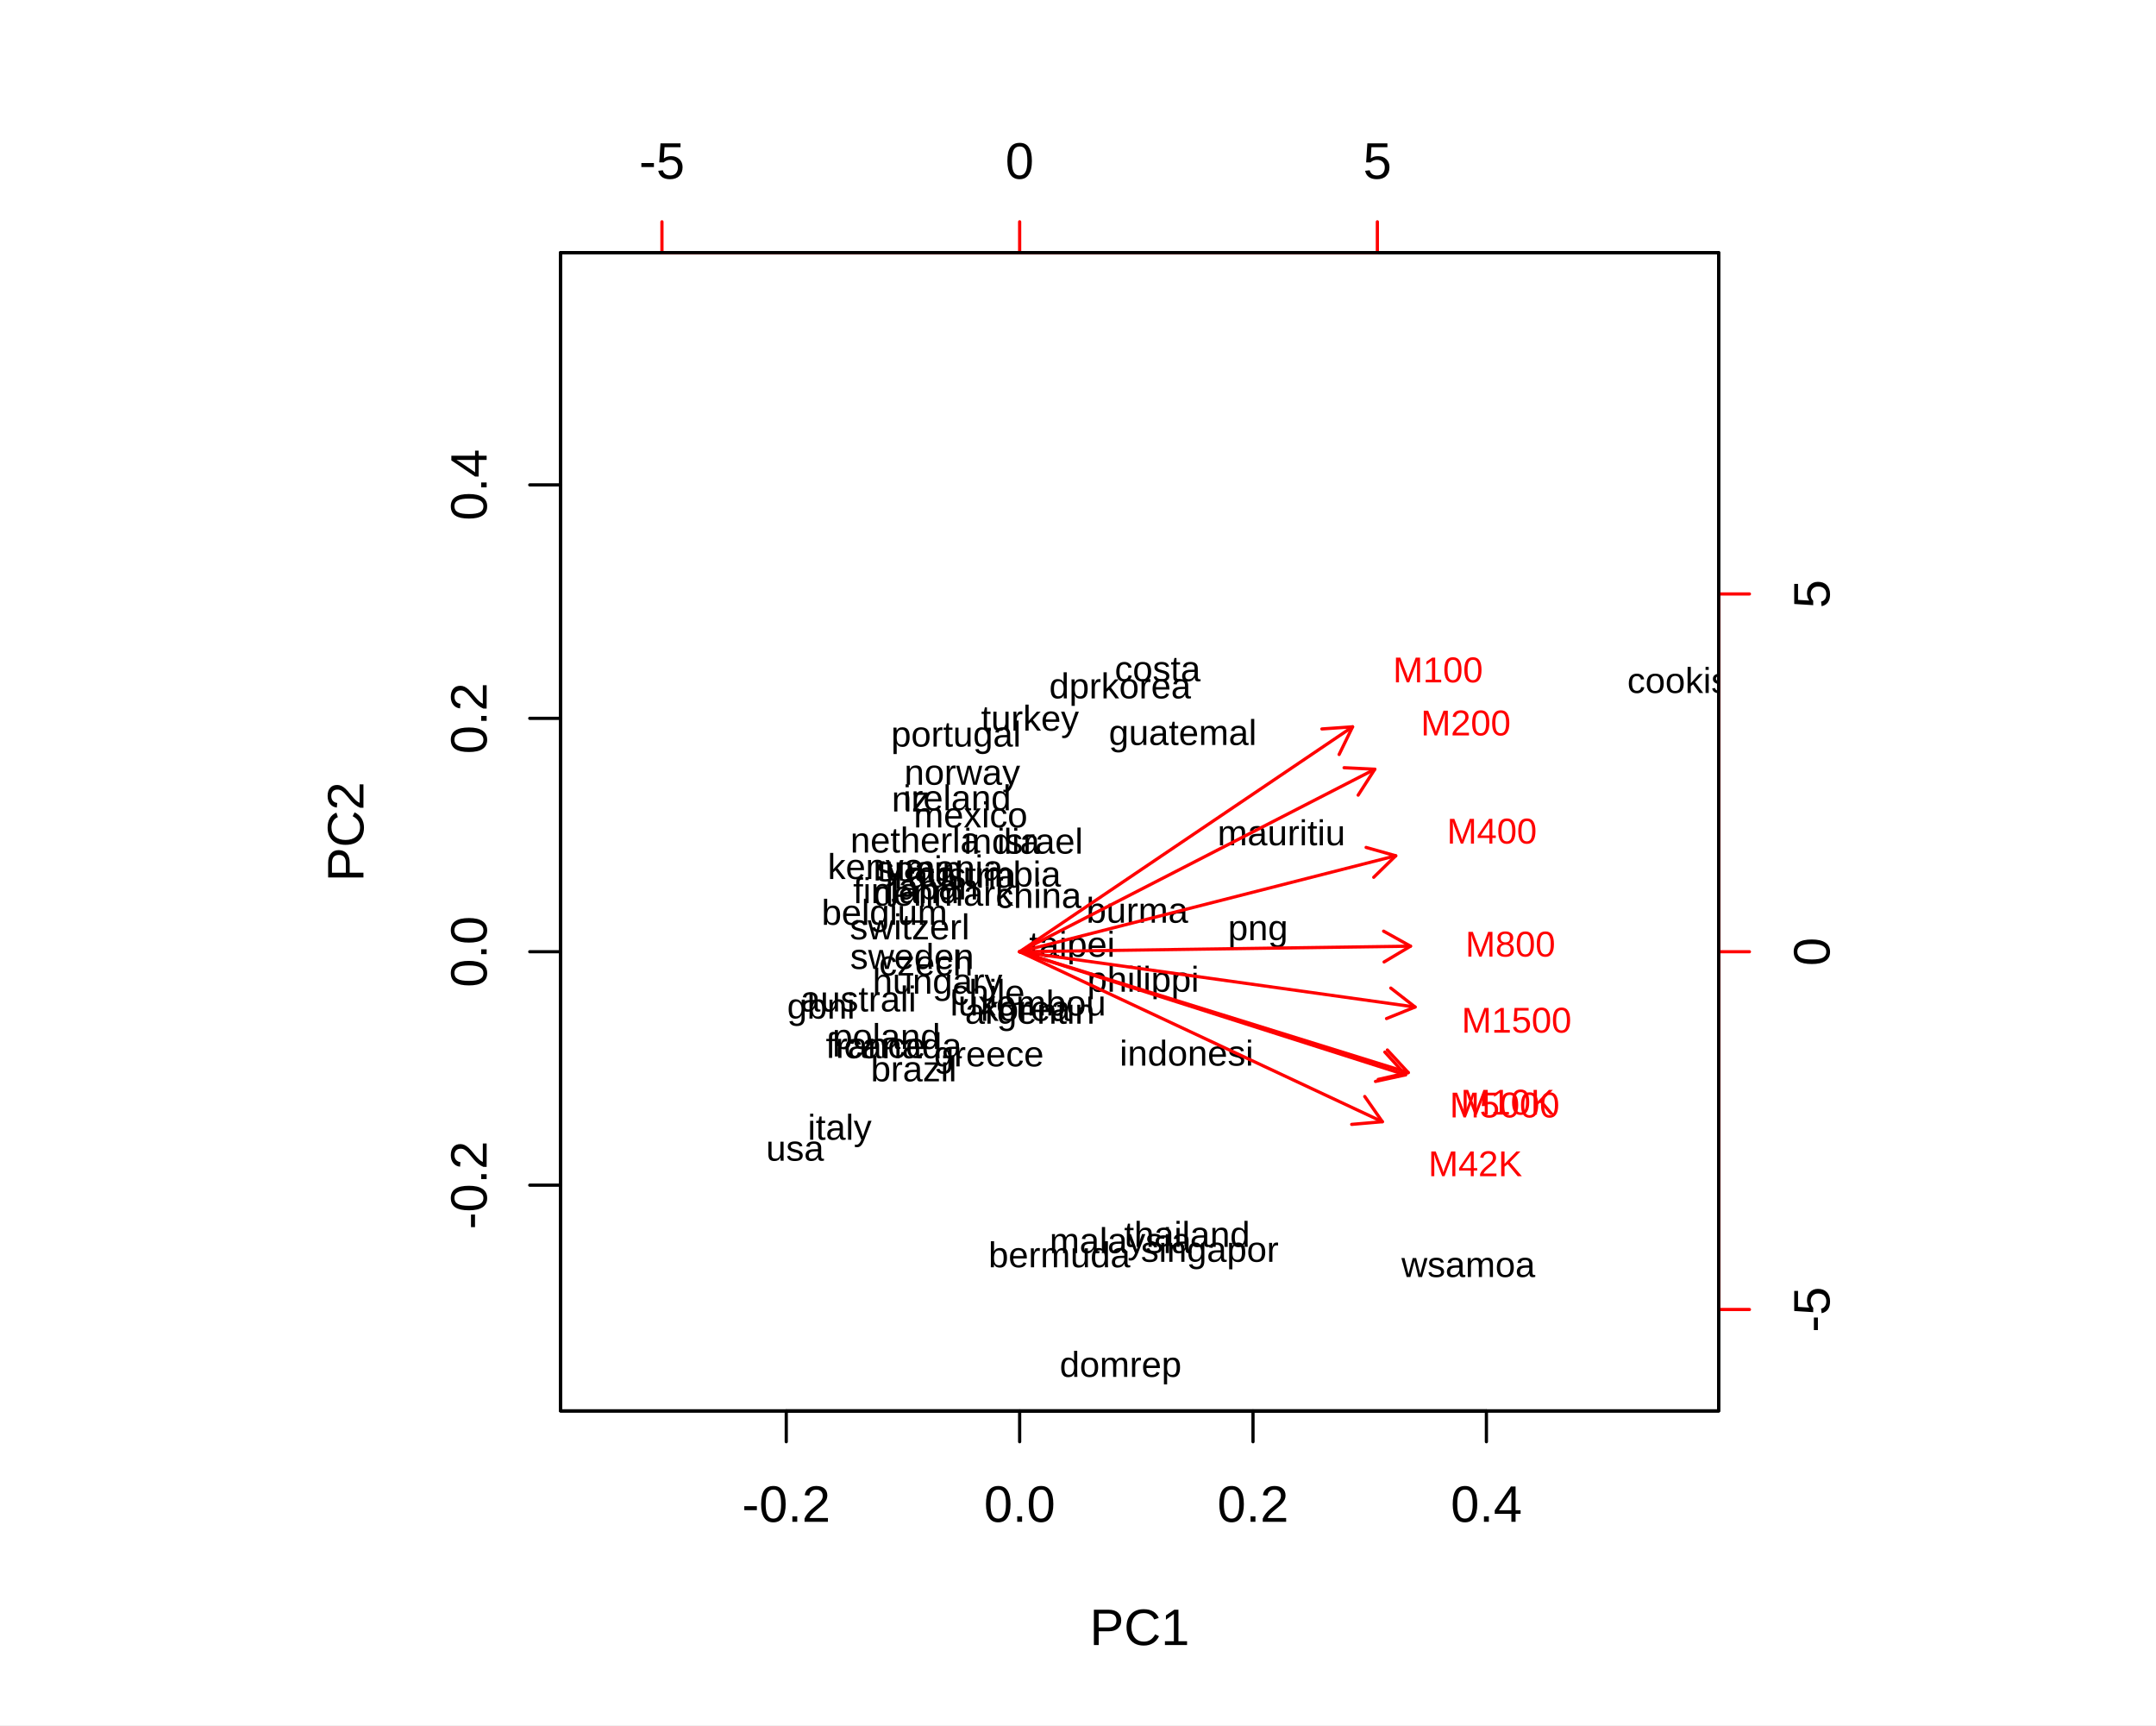
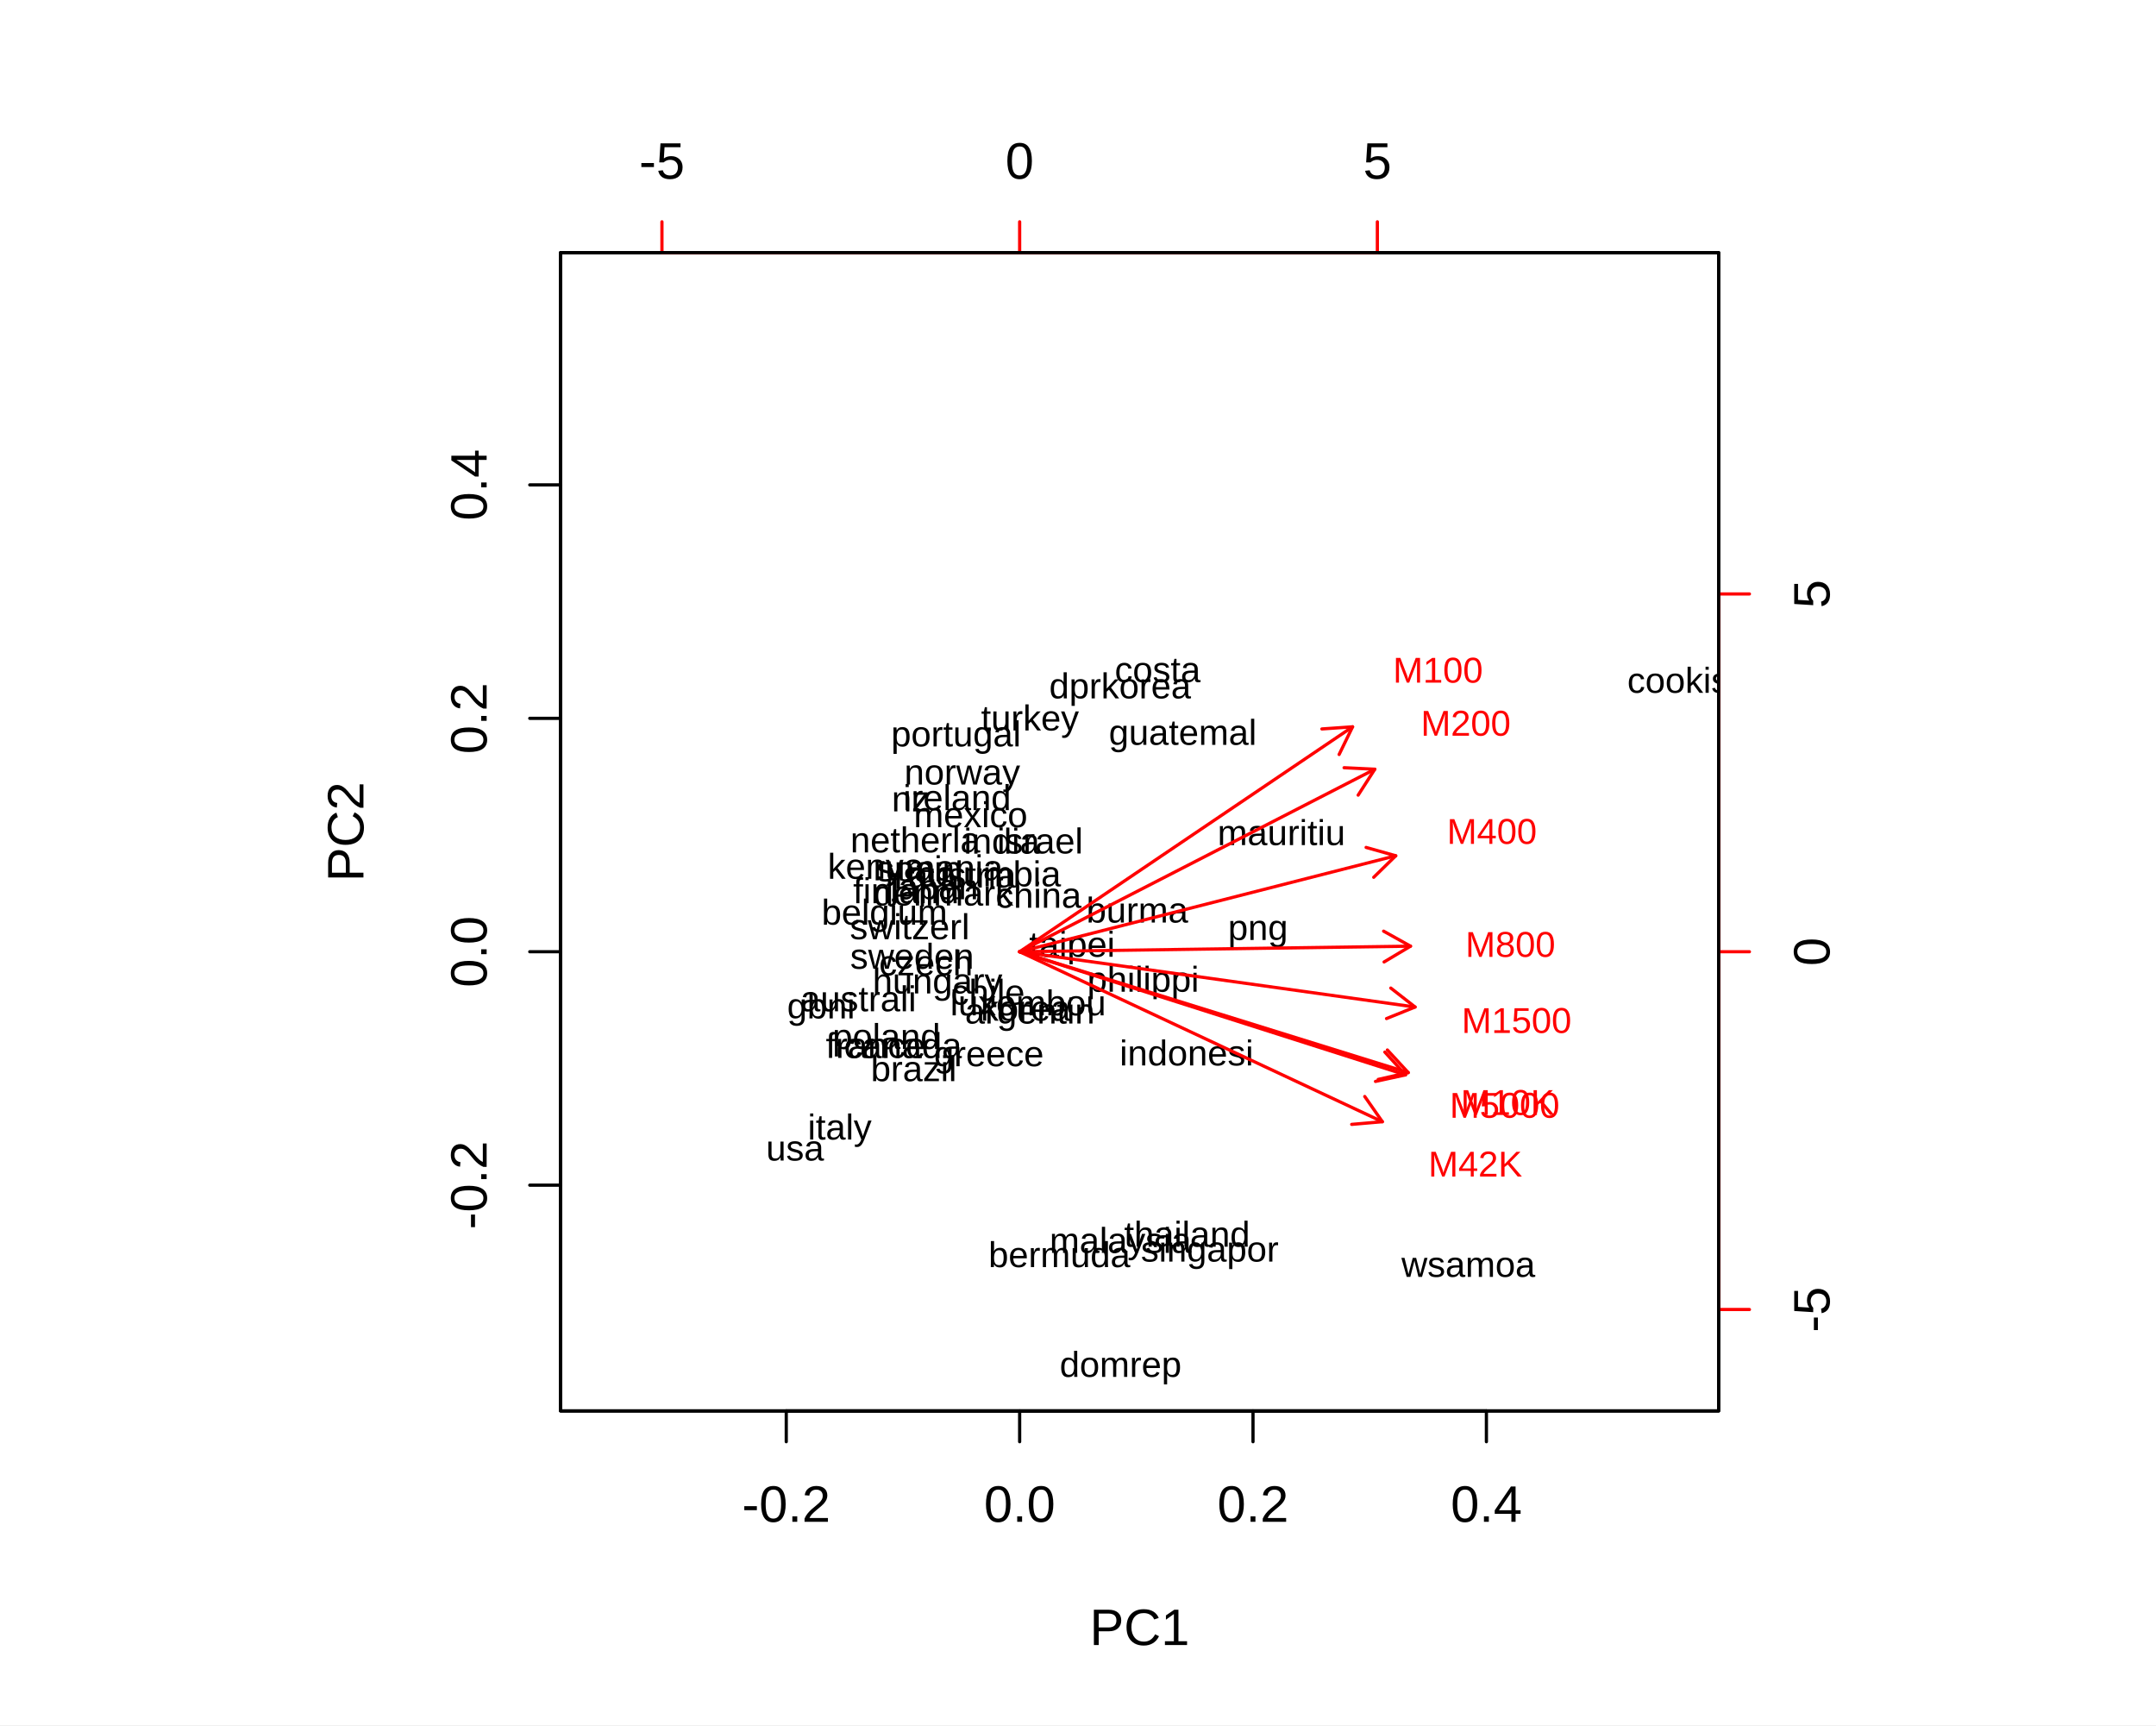
<svg xmlns="http://www.w3.org/2000/svg" viewBox="0 0 504.00 403.20">
  <defs>
    <style type="text/css">
    line, polyline, path, rect, circle {
      fill: none;
      stroke: #000000;
      stroke-linecap: round;
      stroke-linejoin: round;
      stroke-miterlimit: 10.00;
    }
  </style>
  </defs>
  <rect width="100%" height="100%" style="stroke: none; fill: #FFFFFF;" />
  <line x1="183.80" y1="329.76" x2="347.47" y2="329.76" style="stroke-width: 0.75;" />
  <line x1="183.80" y1="329.76" x2="183.80" y2="336.96" style="stroke-width: 0.75;" />
  <line x1="238.36" y1="329.76" x2="238.36" y2="336.96" style="stroke-width: 0.75;" />
  <line x1="292.91" y1="329.76" x2="292.91" y2="336.96" style="stroke-width: 0.75;" />
  <line x1="347.47" y1="329.76" x2="347.47" y2="336.96" style="stroke-width: 0.75;" />
-   <text x="173.46" y="355.68" style="font-size: 12.00px; font-family: Liberation Sans;" textLength="20.68px" lengthAdjust="spacingAndGlyphs">-0.2</text>
-   <text x="230.02" y="355.68" style="font-size: 12.00px; font-family: Liberation Sans;" textLength="16.68px" lengthAdjust="spacingAndGlyphs">0.0</text>
-   <text x="284.57" y="355.68" style="font-size: 12.00px; font-family: Liberation Sans;" textLength="16.68px" lengthAdjust="spacingAndGlyphs">0.2</text>
-   <text x="339.13" y="355.68" style="font-size: 12.00px; font-family: Liberation Sans;" textLength="16.68px" lengthAdjust="spacingAndGlyphs">0.4</text>
+   <text x="173.46" y="355.68" style="font-size: 12.00px; font-family: Arial;" textLength="20.68px" lengthAdjust="spacingAndGlyphs">-0.2</text>
+   <text x="230.02" y="355.68" style="font-size: 12.00px; font-family: Arial;" textLength="16.68px" lengthAdjust="spacingAndGlyphs">0.0</text>
+   <text x="284.57" y="355.68" style="font-size: 12.00px; font-family: Arial;" textLength="16.68px" lengthAdjust="spacingAndGlyphs">0.2</text>
+   <text x="339.13" y="355.68" style="font-size: 12.00px; font-family: Arial;" textLength="16.68px" lengthAdjust="spacingAndGlyphs">0.4</text>
  <line x1="131.04" y1="277.00" x2="131.04" y2="113.33" style="stroke-width: 0.75;" />
  <line x1="131.04" y1="277.00" x2="123.84" y2="277.00" style="stroke-width: 0.75;" />
  <line x1="131.04" y1="222.44" x2="123.84" y2="222.44" style="stroke-width: 0.75;" />
  <line x1="131.04" y1="167.89" x2="123.84" y2="167.89" style="stroke-width: 0.75;" />
  <line x1="131.04" y1="113.33" x2="123.84" y2="113.33" style="stroke-width: 0.75;" />
-   <text transform="translate(113.76,287.34) rotate(-90)" style="font-size: 12.00px; font-family: Liberation Sans;" textLength="20.68px" lengthAdjust="spacingAndGlyphs">-0.2</text>
-   <text transform="translate(113.76,230.78) rotate(-90)" style="font-size: 12.00px; font-family: Liberation Sans;" textLength="16.68px" lengthAdjust="spacingAndGlyphs">0.0</text>
-   <text transform="translate(113.76,176.23) rotate(-90)" style="font-size: 12.00px; font-family: Liberation Sans;" textLength="16.68px" lengthAdjust="spacingAndGlyphs">0.2</text>
-   <text transform="translate(113.76,121.67) rotate(-90)" style="font-size: 12.00px; font-family: Liberation Sans;" textLength="16.68px" lengthAdjust="spacingAndGlyphs">0.4</text>
+   <text transform="translate(113.76,287.34) rotate(-90)" style="font-size: 12.00px; font-family: Arial;" textLength="20.68px" lengthAdjust="spacingAndGlyphs">-0.2</text>
+   <text transform="translate(113.76,230.78) rotate(-90)" style="font-size: 12.00px; font-family: Arial;" textLength="16.68px" lengthAdjust="spacingAndGlyphs">0.0</text>
+   <text transform="translate(113.76,176.23) rotate(-90)" style="font-size: 12.00px; font-family: Arial;" textLength="16.68px" lengthAdjust="spacingAndGlyphs">0.2</text>
+   <text transform="translate(113.76,121.67) rotate(-90)" style="font-size: 12.00px; font-family: Arial;" textLength="16.68px" lengthAdjust="spacingAndGlyphs">0.4</text>
  <polyline points="131.04,329.76 401.76,329.76 401.76,59.04 131.04,59.04 131.04,329.76 " style="stroke-width: 0.75;" />
-   <text x="254.73" y="384.48" style="font-size: 12.00px; font-family: Liberation Sans;" textLength="23.34px" lengthAdjust="spacingAndGlyphs">PC1</text>
-   <text transform="translate(84.96,206.07) rotate(-90)" style="font-size: 12.00px; font-family: Liberation Sans;" textLength="23.34px" lengthAdjust="spacingAndGlyphs">PC2</text>
+   <text x="254.73" y="384.48" style="font-size: 12.00px; font-family: Arial;" textLength="23.34px" lengthAdjust="spacingAndGlyphs">PC1</text>
+   <text transform="translate(84.96,206.07) rotate(-90)" style="font-size: 12.00px; font-family: Arial;" textLength="23.34px" lengthAdjust="spacingAndGlyphs">PC2</text>
  <defs>
    <clipPath id="cpMTMxLjA0fDQwMS43NnwzMjkuNzZ8NTkuMDQ=">
      <rect x="131.04" y="59.04" width="270.72" height="270.72" />
    </clipPath>
  </defs>
  <g clip-path="url(#cpMTMxLjA0fDQwMS43NnwzMjkuNzZ8NTkuMDQ=)">
-     <text x="225.58" y="239.26" style="font-size: 8.40px; font-family: Liberation Sans;" textLength="28.91px" lengthAdjust="spacingAndGlyphs">argentin</text>
-   </g>
-   <g clip-path="url(#cpMTMxLjA0fDQwMS43NnwzMjkuNzZ8NTkuMDQ=)">
-     <text x="187.12" y="236.40" style="font-size: 8.40px; font-family: Liberation Sans;" textLength="25.79px" lengthAdjust="spacingAndGlyphs">australi</text>
-   </g>
-   <g clip-path="url(#cpMTMxLjA0fDQwMS43NnwzMjkuNzZ8NTkuMDQ=)">
-     <text x="212.30" y="207.46" style="font-size: 8.40px; font-family: Liberation Sans;" textLength="24.01px" lengthAdjust="spacingAndGlyphs">austria</text>
-   </g>
-   <g clip-path="url(#cpMTMxLjA0fDQwMS43NnwzMjkuNzZ8NTkuMDQ=)">
-     <text x="192.06" y="216.15" style="font-size: 8.40px; font-family: Liberation Sans;" textLength="28.02px" lengthAdjust="spacingAndGlyphs">belgium</text>
-   </g>
-   <g clip-path="url(#cpMTMxLjA0fDQwMS43NnwzMjkuNzZ8NTkuMDQ=)">
-     <text x="231.07" y="296.19" style="font-size: 8.40px; font-family: Liberation Sans;" textLength="31.57px" lengthAdjust="spacingAndGlyphs">bermuda</text>
-   </g>
-   <g clip-path="url(#cpMTMxLjA0fDQwMS43NnwzMjkuNzZ8NTkuMDQ=)">
-     <text x="203.56" y="252.73" style="font-size: 8.40px; font-family: Liberation Sans;" textLength="19.12px" lengthAdjust="spacingAndGlyphs">brazil</text>
-   </g>
-   <g clip-path="url(#cpMTMxLjA0fDQwMS43NnwzMjkuNzZ8NTkuMDQ=)">
-     <text x="253.94" y="215.66" style="font-size: 8.40px; font-family: Liberation Sans;" textLength="22.68px" lengthAdjust="spacingAndGlyphs">burma</text>
-   </g>
-   <g clip-path="url(#cpMTMxLjA0fDQwMS43NnwzMjkuNzZ8NTkuMDQ=)">
-     <text x="197.29" y="247.33" style="font-size: 8.40px; font-family: Liberation Sans;" textLength="26.25px" lengthAdjust="spacingAndGlyphs">canada</text>
-   </g>
-   <g clip-path="url(#cpMTMxLjA0fDQwMS43NnwzMjkuNzZ8NTkuMDQ=)">
-     <text x="222.31" y="234.85" style="font-size: 8.40px; font-family: Liberation Sans;" textLength="16.45px" lengthAdjust="spacingAndGlyphs">chile</text>
-   </g>
-   <g clip-path="url(#cpMTMxLjA0fDQwMS43NnwzMjkuNzZ8NTkuMDQ=)">
-     <text x="232.73" y="212.20" style="font-size: 8.40px; font-family: Liberation Sans;" textLength="19.12px" lengthAdjust="spacingAndGlyphs">china</text>
-   </g>
-   <g clip-path="url(#cpMTMxLjA0fDQwMS43NnwzMjkuNzZ8NTkuMDQ=)">
-     <text x="214.41" y="207.20" style="font-size: 8.40px; font-family: Liberation Sans;" textLength="32.02px" lengthAdjust="spacingAndGlyphs">columbia</text>
-   </g>
-   <g clip-path="url(#cpMTMxLjA0fDQwMS43NnwzMjkuNzZ8NTkuMDQ=)">
-     <text x="380.40" y="161.96" style="font-size: 8.40px; font-family: Liberation Sans;" textLength="22.68px" lengthAdjust="spacingAndGlyphs">cookis</text>
-   </g>
-   <g clip-path="url(#cpMTMxLjA0fDQwMS43NnwzMjkuNzZ8NTkuMDQ=)">
-     <text x="260.58" y="159.22" style="font-size: 8.40px; font-family: Liberation Sans;" textLength="19.12px" lengthAdjust="spacingAndGlyphs">costa</text>
-   </g>
-   <g clip-path="url(#cpMTMxLjA0fDQwMS43NnwzMjkuNzZ8NTkuMDQ=)">
-     <text x="205.49" y="228.00" style="font-size: 8.40px; font-family: Liberation Sans;" textLength="20.90px" lengthAdjust="spacingAndGlyphs">czech</text>
-   </g>
-   <g clip-path="url(#cpMTMxLjA0fDQwMS43NnwzMjkuNzZ8NTkuMDQ=)">
-     <text x="204.18" y="211.68" style="font-size: 8.40px; font-family: Liberation Sans;" textLength="31.12px" lengthAdjust="spacingAndGlyphs">denmark</text>
-   </g>
-   <g clip-path="url(#cpMTMxLjA0fDQwMS43NnwzMjkuNzZ8NTkuMDQ=)">
-     <text x="247.71" y="321.80" style="font-size: 8.40px; font-family: Liberation Sans;" textLength="27.12px" lengthAdjust="spacingAndGlyphs">domrep</text>
-   </g>
-   <g clip-path="url(#cpMTMxLjA0fDQwMS43NnwzMjkuNzZ8NTkuMDQ=)">
-     <text x="199.42" y="211.09" style="font-size: 8.40px; font-family: Liberation Sans;" textLength="23.57px" lengthAdjust="spacingAndGlyphs">finland</text>
-   </g>
-   <g clip-path="url(#cpMTMxLjA0fDQwMS43NnwzMjkuNzZ8NTkuMDQ=)">
-     <text x="193.04" y="247.25" style="font-size: 8.40px; font-family: Liberation Sans;" textLength="22.23px" lengthAdjust="spacingAndGlyphs">france</text>
-   </g>
-   <g clip-path="url(#cpMTMxLjA0fDQwMS43NnwzMjkuNzZ8NTkuMDQ=)">
-     <text x="184.00" y="238.06" style="font-size: 8.40px; font-family: Liberation Sans;" textLength="15.12px" lengthAdjust="spacingAndGlyphs">gbni</text>
-   </g>
-   <g clip-path="url(#cpMTMxLjA0fDQwMS43NnwzMjkuNzZ8NTkuMDQ=)">
-     <text x="218.33" y="249.24" style="font-size: 8.40px; font-family: Liberation Sans;" textLength="24.46px" lengthAdjust="spacingAndGlyphs">greece</text>
-   </g>
-   <g clip-path="url(#cpMTMxLjA0fDQwMS43NnwzMjkuNzZ8NTkuMDQ=)">
-     <text x="259.20" y="174.12" style="font-size: 8.40px; font-family: Liberation Sans;" textLength="32.91px" lengthAdjust="spacingAndGlyphs">guatemal</text>
-   </g>
-   <g clip-path="url(#cpMTMxLjA0fDQwMS43NnwzMjkuNzZ8NTkuMDQ=)">
-     <text x="203.98" y="232.24" style="font-size: 8.40px; font-family: Liberation Sans;" textLength="28.91px" lengthAdjust="spacingAndGlyphs">hungary</text>
-   </g>
-   <g clip-path="url(#cpMTMxLjA0fDQwMS43NnwzMjkuNzZ8NTkuMDQ=)">
-     <text x="225.31" y="199.54" style="font-size: 8.40px; font-family: Liberation Sans;" textLength="16.90px" lengthAdjust="spacingAndGlyphs">india</text>
-   </g>
-   <g clip-path="url(#cpMTMxLjA0fDQwMS43NnwzMjkuNzZ8NTkuMDQ=)">
-     <text x="261.73" y="249.06" style="font-size: 8.40px; font-family: Liberation Sans;" textLength="29.80px" lengthAdjust="spacingAndGlyphs">indonesi</text>
-   </g>
-   <g clip-path="url(#cpMTMxLjA0fDQwMS43NnwzMjkuNzZ8NTkuMDQ=)">
-     <text x="211.14" y="189.38" style="font-size: 8.40px; font-family: Liberation Sans;" textLength="24.02px" lengthAdjust="spacingAndGlyphs">ireland</text>
-   </g>
-   <g clip-path="url(#cpMTMxLjA0fDQwMS43NnwzMjkuNzZ8NTkuMDQ=)">
-     <text x="233.09" y="199.51" style="font-size: 8.40px; font-family: Liberation Sans;" textLength="19.12px" lengthAdjust="spacingAndGlyphs">israel</text>
-   </g>
-   <g clip-path="url(#cpMTMxLjA0fDQwMS43NnwzMjkuNzZ8NTkuMDQ=)">
-     <text x="188.82" y="266.38" style="font-size: 8.40px; font-family: Liberation Sans;" textLength="14.23px" lengthAdjust="spacingAndGlyphs">italy</text>
-   </g>
-   <g clip-path="url(#cpMTMxLjA0fDQwMS43NnwzMjkuNzZ8NTkuMDQ=)">
-     <text x="208.14" y="210.21" style="font-size: 8.40px; font-family: Liberation Sans;" textLength="19.57px" lengthAdjust="spacingAndGlyphs">japan</text>
-   </g>
-   <g clip-path="url(#cpMTMxLjA0fDQwMS43NnwzMjkuNzZ8NTkuMDQ=)">
-     <text x="193.48" y="205.44" style="font-size: 8.40px; font-family: Liberation Sans;" textLength="21.35px" lengthAdjust="spacingAndGlyphs">kenya</text>
-   </g>
-   <g clip-path="url(#cpMTMxLjA0fDQwMS43NnwzMjkuNzZ8NTkuMDQ=)">
-     <text x="229.24" y="238.60" style="font-size: 8.40px; font-family: Liberation Sans;" textLength="20.01px" lengthAdjust="spacingAndGlyphs">korea</text>
-   </g>
-   <g clip-path="url(#cpMTMxLjA0fDQwMS43NnwzMjkuNzZ8NTkuMDQ=)">
-     <text x="245.26" y="163.22" style="font-size: 8.40px; font-family: Liberation Sans;" textLength="31.57px" lengthAdjust="spacingAndGlyphs">dprkorea</text>
-   </g>
-   <g clip-path="url(#cpMTMxLjA0fDQwMS43NnwzMjkuNzZ8NTkuMDQ=)">
-     <text x="222.12" y="237.35" style="font-size: 8.40px; font-family: Liberation Sans;" textLength="34.69px" lengthAdjust="spacingAndGlyphs">luxembou</text>
-   </g>
-   <g clip-path="url(#cpMTMxLjA0fDQwMS43NnwzMjkuNzZ8NTkuMDQ=)">
-     <text x="245.35" y="292.87" style="font-size: 8.40px; font-family: Liberation Sans;" textLength="31.57px" lengthAdjust="spacingAndGlyphs">malaysia</text>
-   </g>
-   <g clip-path="url(#cpMTMxLjA0fDQwMS43NnwzMjkuNzZ8NTkuMDQ=)">
-     <text x="284.61" y="197.56" style="font-size: 8.40px; font-family: Liberation Sans;" textLength="28.45px" lengthAdjust="spacingAndGlyphs">mauritiu</text>
-   </g>
-   <g clip-path="url(#cpMTMxLjA0fDQwMS43NnwzMjkuNzZ8NTkuMDQ=)">
-     <text x="213.59" y="193.38" style="font-size: 8.40px; font-family: Liberation Sans;" textLength="25.34px" lengthAdjust="spacingAndGlyphs">mexico</text>
-   </g>
-   <g clip-path="url(#cpMTMxLjA0fDQwMS43NnwzMjkuNzZ8NTkuMDQ=)">
-     <text x="198.78" y="199.26" style="font-size: 8.40px; font-family: Liberation Sans;" textLength="28.91px" lengthAdjust="spacingAndGlyphs">netherla</text>
-   </g>
-   <g clip-path="url(#cpMTMxLjA0fDQwMS43NnwzMjkuNzZ8NTkuMDQ=)">
-     <text x="208.45" y="189.66" style="font-size: 8.40px; font-family: Liberation Sans;" textLength="8.45px" lengthAdjust="spacingAndGlyphs">nz</text>
-   </g>
-   <g clip-path="url(#cpMTMxLjA0fDQwMS43NnwzMjkuNzZ8NTkuMDQ=)">
-     <text x="211.40" y="183.41" style="font-size: 8.40px; font-family: Liberation Sans;" textLength="25.79px" lengthAdjust="spacingAndGlyphs">norway</text>
-   </g>
-   <g clip-path="url(#cpMTMxLjA0fDQwMS43NnwzMjkuNzZ8NTkuMDQ=)">
-     <text x="287.06" y="219.74" style="font-size: 8.40px; font-family: Liberation Sans;" textLength="13.35px" lengthAdjust="spacingAndGlyphs">png</text>
-   </g>
-   <g clip-path="url(#cpMTMxLjA0fDQwMS43NnwzMjkuNzZ8NTkuMDQ=)">
-     <text x="254.14" y="231.79" style="font-size: 8.40px; font-family: Liberation Sans;" textLength="24.91px" lengthAdjust="spacingAndGlyphs">philippi</text>
-   </g>
-   <g clip-path="url(#cpMTMxLjA0fDQwMS43NnwzMjkuNzZ8NTkuMDQ=)">
-     <text x="194.61" y="245.17" style="font-size: 8.40px; font-family: Liberation Sans;" textLength="24.02px" lengthAdjust="spacingAndGlyphs">poland</text>
-   </g>
-   <g clip-path="url(#cpMTMxLjA0fDQwMS43NnwzMjkuNzZ8NTkuMDQ=)">
-     <text x="208.31" y="174.49" style="font-size: 8.40px; font-family: Liberation Sans;" textLength="28.91px" lengthAdjust="spacingAndGlyphs">portugal</text>
-   </g>
-   <g clip-path="url(#cpMTMxLjA0fDQwMS43NnwzMjkuNzZ8NTkuMDQ=)">
-     <text x="204.13" y="205.79" style="font-size: 8.40px; font-family: Liberation Sans;" textLength="28.90px" lengthAdjust="spacingAndGlyphs">rumania</text>
-   </g>
-   <g clip-path="url(#cpMTMxLjA0fDQwMS43NnwzMjkuNzZ8NTkuMDQ=)">
-     <text x="266.69" y="294.91" style="font-size: 8.40px; font-family: Liberation Sans;" textLength="30.69px" lengthAdjust="spacingAndGlyphs">singapor</text>
-   </g>
-   <g clip-path="url(#cpMTMxLjA0fDQwMS43NnwzMjkuNzZ8NTkuMDQ=)">
-     <text x="204.85" y="205.97" style="font-size: 8.40px; font-family: Liberation Sans;" textLength="19.12px" lengthAdjust="spacingAndGlyphs">spain</text>
-   </g>
-   <g clip-path="url(#cpMTMxLjA0fDQwMS43NnwzMjkuNzZ8NTkuMDQ=)">
-     <text x="198.74" y="226.46" style="font-size: 8.40px; font-family: Liberation Sans;" textLength="27.57px" lengthAdjust="spacingAndGlyphs">sweden</text>
-   </g>
-   <g clip-path="url(#cpMTMxLjA0fDQwMS43NnwzMjkuNzZ8NTkuMDQ=)">
-     <text x="198.66" y="219.55" style="font-size: 8.40px; font-family: Liberation Sans;" textLength="26.67px" lengthAdjust="spacingAndGlyphs">switzerl</text>
-   </g>
-   <g clip-path="url(#cpMTMxLjA0fDQwMS43NnwzMjkuNzZ8NTkuMDQ=)">
-     <text x="240.58" y="223.62" style="font-size: 8.40px; font-family: Liberation Sans;" textLength="19.12px" lengthAdjust="spacingAndGlyphs">taipei</text>
-   </g>
-   <g clip-path="url(#cpMTMxLjA0fDQwMS43NnwzMjkuNzZ8NTkuMDQ=)">
-     <text x="262.78" y="291.42" style="font-size: 8.40px; font-family: Liberation Sans;" textLength="28.02px" lengthAdjust="spacingAndGlyphs">thailand</text>
-   </g>
-   <g clip-path="url(#cpMTMxLjA0fDQwMS43NnwzMjkuNzZ8NTkuMDQ=)">
-     <text x="229.34" y="170.77" style="font-size: 8.40px; font-family: Liberation Sans;" textLength="21.79px" lengthAdjust="spacingAndGlyphs">turkey</text>
-   </g>
-   <g clip-path="url(#cpMTMxLjA0fDQwMS43NnwzMjkuNzZ8NTkuMDQ=)">
-     <text x="179.08" y="271.28" style="font-size: 8.40px; font-family: Liberation Sans;" textLength="12.90px" lengthAdjust="spacingAndGlyphs">usa</text>
-   </g>
-   <g clip-path="url(#cpMTMxLjA0fDQwMS43NnwzMjkuNzZ8NTkuMDQ=)">
-     <text x="327.61" y="298.46" style="font-size: 8.40px; font-family: Liberation Sans;" textLength="29.79px" lengthAdjust="spacingAndGlyphs">wsamoa</text>
+     <text x="225.58" y="239.22" style="font-size: 8.40px; font-family: Arial;" textLength="28.91px" lengthAdjust="spacingAndGlyphs">argentin</text>
+   </g>
+   <g clip-path="url(#cpMTMxLjA0fDQwMS43NnwzMjkuNzZ8NTkuMDQ=)">
+     <text x="187.12" y="236.36" style="font-size: 8.40px; font-family: Arial;" textLength="25.79px" lengthAdjust="spacingAndGlyphs">australi</text>
+   </g>
+   <g clip-path="url(#cpMTMxLjA0fDQwMS43NnwzMjkuNzZ8NTkuMDQ=)">
+     <text x="212.30" y="207.43" style="font-size: 8.40px; font-family: Arial;" textLength="24.01px" lengthAdjust="spacingAndGlyphs">austria</text>
+   </g>
+   <g clip-path="url(#cpMTMxLjA0fDQwMS43NnwzMjkuNzZ8NTkuMDQ=)">
+     <text x="192.06" y="216.11" style="font-size: 8.40px; font-family: Arial;" textLength="28.02px" lengthAdjust="spacingAndGlyphs">belgium</text>
+   </g>
+   <g clip-path="url(#cpMTMxLjA0fDQwMS43NnwzMjkuNzZ8NTkuMDQ=)">
+     <text x="231.07" y="296.15" style="font-size: 8.40px; font-family: Arial;" textLength="31.57px" lengthAdjust="spacingAndGlyphs">bermuda</text>
+   </g>
+   <g clip-path="url(#cpMTMxLjA0fDQwMS43NnwzMjkuNzZ8NTkuMDQ=)">
+     <text x="203.56" y="252.69" style="font-size: 8.40px; font-family: Arial;" textLength="19.12px" lengthAdjust="spacingAndGlyphs">brazil</text>
+   </g>
+   <g clip-path="url(#cpMTMxLjA0fDQwMS43NnwzMjkuNzZ8NTkuMDQ=)">
+     <text x="253.94" y="215.62" style="font-size: 8.40px; font-family: Arial;" textLength="22.68px" lengthAdjust="spacingAndGlyphs">burma</text>
+   </g>
+   <g clip-path="url(#cpMTMxLjA0fDQwMS43NnwzMjkuNzZ8NTkuMDQ=)">
+     <text x="197.29" y="247.29" style="font-size: 8.40px; font-family: Arial;" textLength="26.25px" lengthAdjust="spacingAndGlyphs">canada</text>
+   </g>
+   <g clip-path="url(#cpMTMxLjA0fDQwMS43NnwzMjkuNzZ8NTkuMDQ=)">
+     <text x="222.31" y="234.81" style="font-size: 8.40px; font-family: Arial;" textLength="16.45px" lengthAdjust="spacingAndGlyphs">chile</text>
+   </g>
+   <g clip-path="url(#cpMTMxLjA0fDQwMS43NnwzMjkuNzZ8NTkuMDQ=)">
+     <text x="232.73" y="212.16" style="font-size: 8.40px; font-family: Arial;" textLength="19.12px" lengthAdjust="spacingAndGlyphs">china</text>
+   </g>
+   <g clip-path="url(#cpMTMxLjA0fDQwMS43NnwzMjkuNzZ8NTkuMDQ=)">
+     <text x="214.41" y="207.16" style="font-size: 8.40px; font-family: Arial;" textLength="32.02px" lengthAdjust="spacingAndGlyphs">columbia</text>
+   </g>
+   <g clip-path="url(#cpMTMxLjA0fDQwMS43NnwzMjkuNzZ8NTkuMDQ=)">
+     <text x="380.40" y="161.92" style="font-size: 8.40px; font-family: Arial;" textLength="22.68px" lengthAdjust="spacingAndGlyphs">cookis</text>
+   </g>
+   <g clip-path="url(#cpMTMxLjA0fDQwMS43NnwzMjkuNzZ8NTkuMDQ=)">
+     <text x="260.58" y="159.42" style="font-size: 8.40px; font-family: Arial;" textLength="19.12px" lengthAdjust="spacingAndGlyphs">costa</text>
+   </g>
+   <g clip-path="url(#cpMTMxLjA0fDQwMS43NnwzMjkuNzZ8NTkuMDQ=)">
+     <text x="205.49" y="227.96" style="font-size: 8.40px; font-family: Arial;" textLength="20.90px" lengthAdjust="spacingAndGlyphs">czech</text>
+   </g>
+   <g clip-path="url(#cpMTMxLjA0fDQwMS43NnwzMjkuNzZ8NTkuMDQ=)">
+     <text x="204.18" y="211.64" style="font-size: 8.40px; font-family: Arial;" textLength="31.12px" lengthAdjust="spacingAndGlyphs">denmark</text>
+   </g>
+   <g clip-path="url(#cpMTMxLjA0fDQwMS43NnwzMjkuNzZ8NTkuMDQ=)">
+     <text x="247.71" y="321.80" style="font-size: 8.40px; font-family: Arial;" textLength="27.12px" lengthAdjust="spacingAndGlyphs">domrep</text>
+   </g>
+   <g clip-path="url(#cpMTMxLjA0fDQwMS43NnwzMjkuNzZ8NTkuMDQ=)">
+     <text x="199.42" y="211.10" style="font-size: 8.40px; font-family: Arial;" textLength="23.57px" lengthAdjust="spacingAndGlyphs">finland</text>
+   </g>
+   <g clip-path="url(#cpMTMxLjA0fDQwMS43NnwzMjkuNzZ8NTkuMDQ=)">
+     <text x="193.04" y="247.26" style="font-size: 8.40px; font-family: Arial;" textLength="22.23px" lengthAdjust="spacingAndGlyphs">france</text>
+   </g>
+   <g clip-path="url(#cpMTMxLjA0fDQwMS43NnwzMjkuNzZ8NTkuMDQ=)">
+     <text x="184.00" y="238.02" style="font-size: 8.40px; font-family: Arial;" textLength="15.12px" lengthAdjust="spacingAndGlyphs">gbni</text>
+   </g>
+   <g clip-path="url(#cpMTMxLjA0fDQwMS43NnwzMjkuNzZ8NTkuMDQ=)">
+     <text x="218.33" y="249.20" style="font-size: 8.40px; font-family: Arial;" textLength="24.46px" lengthAdjust="spacingAndGlyphs">greece</text>
+   </g>
+   <g clip-path="url(#cpMTMxLjA0fDQwMS43NnwzMjkuNzZ8NTkuMDQ=)">
+     <text x="259.20" y="174.08" style="font-size: 8.40px; font-family: Arial;" textLength="32.91px" lengthAdjust="spacingAndGlyphs">guatemal</text>
+   </g>
+   <g clip-path="url(#cpMTMxLjA0fDQwMS43NnwzMjkuNzZ8NTkuMDQ=)">
+     <text x="203.98" y="232.19" style="font-size: 8.40px; font-family: Arial;" textLength="28.91px" lengthAdjust="spacingAndGlyphs">hungary</text>
+   </g>
+   <g clip-path="url(#cpMTMxLjA0fDQwMS43NnwzMjkuNzZ8NTkuMDQ=)">
+     <text x="225.31" y="199.51" style="font-size: 8.40px; font-family: Arial;" textLength="16.90px" lengthAdjust="spacingAndGlyphs">india</text>
+   </g>
+   <g clip-path="url(#cpMTMxLjA0fDQwMS43NnwzMjkuNzZ8NTkuMDQ=)">
+     <text x="261.73" y="249.02" style="font-size: 8.40px; font-family: Arial;" textLength="29.80px" lengthAdjust="spacingAndGlyphs">indonesi</text>
+   </g>
+   <g clip-path="url(#cpMTMxLjA0fDQwMS43NnwzMjkuNzZ8NTkuMDQ=)">
+     <text x="211.14" y="189.34" style="font-size: 8.40px; font-family: Arial;" textLength="24.02px" lengthAdjust="spacingAndGlyphs">ireland</text>
+   </g>
+   <g clip-path="url(#cpMTMxLjA0fDQwMS43NnwzMjkuNzZ8NTkuMDQ=)">
+     <text x="233.09" y="199.47" style="font-size: 8.40px; font-family: Arial;" textLength="19.12px" lengthAdjust="spacingAndGlyphs">israel</text>
+   </g>
+   <g clip-path="url(#cpMTMxLjA0fDQwMS43NnwzMjkuNzZ8NTkuMDQ=)">
+     <text x="188.82" y="266.33" style="font-size: 8.40px; font-family: Arial;" textLength="14.23px" lengthAdjust="spacingAndGlyphs">italy</text>
+   </g>
+   <g clip-path="url(#cpMTMxLjA0fDQwMS43NnwzMjkuNzZ8NTkuMDQ=)">
+     <text x="208.14" y="210.17" style="font-size: 8.40px; font-family: Arial;" textLength="19.57px" lengthAdjust="spacingAndGlyphs">japan</text>
+   </g>
+   <g clip-path="url(#cpMTMxLjA0fDQwMS43NnwzMjkuNzZ8NTkuMDQ=)">
+     <text x="193.48" y="205.39" style="font-size: 8.40px; font-family: Arial;" textLength="21.35px" lengthAdjust="spacingAndGlyphs">kenya</text>
+   </g>
+   <g clip-path="url(#cpMTMxLjA0fDQwMS43NnwzMjkuNzZ8NTkuMDQ=)">
+     <text x="229.24" y="238.56" style="font-size: 8.40px; font-family: Arial;" textLength="20.01px" lengthAdjust="spacingAndGlyphs">korea</text>
+   </g>
+   <g clip-path="url(#cpMTMxLjA0fDQwMS43NnwzMjkuNzZ8NTkuMDQ=)">
+     <text x="245.26" y="163.22" style="font-size: 8.40px; font-family: Arial;" textLength="31.57px" lengthAdjust="spacingAndGlyphs">dprkorea</text>
+   </g>
+   <g clip-path="url(#cpMTMxLjA0fDQwMS43NnwzMjkuNzZ8NTkuMDQ=)">
+     <text x="222.12" y="237.31" style="font-size: 8.40px; font-family: Arial;" textLength="34.69px" lengthAdjust="spacingAndGlyphs">luxembou</text>
+   </g>
+   <g clip-path="url(#cpMTMxLjA0fDQwMS43NnwzMjkuNzZ8NTkuMDQ=)">
+     <text x="245.35" y="292.82" style="font-size: 8.40px; font-family: Arial;" textLength="31.57px" lengthAdjust="spacingAndGlyphs">malaysia</text>
+   </g>
+   <g clip-path="url(#cpMTMxLjA0fDQwMS43NnwzMjkuNzZ8NTkuMDQ=)">
+     <text x="284.61" y="197.52" style="font-size: 8.40px; font-family: Arial;" textLength="28.45px" lengthAdjust="spacingAndGlyphs">mauritiu</text>
+   </g>
+   <g clip-path="url(#cpMTMxLjA0fDQwMS43NnwzMjkuNzZ8NTkuMDQ=)">
+     <text x="213.59" y="193.34" style="font-size: 8.40px; font-family: Arial;" textLength="25.34px" lengthAdjust="spacingAndGlyphs">mexico</text>
+   </g>
+   <g clip-path="url(#cpMTMxLjA0fDQwMS43NnwzMjkuNzZ8NTkuMDQ=)">
+     <text x="198.78" y="199.22" style="font-size: 8.40px; font-family: Arial;" textLength="28.91px" lengthAdjust="spacingAndGlyphs">netherla</text>
+   </g>
+   <g clip-path="url(#cpMTMxLjA0fDQwMS43NnwzMjkuNzZ8NTkuMDQ=)">
+     <text x="208.45" y="189.63" style="font-size: 8.40px; font-family: Arial;" textLength="8.45px" lengthAdjust="spacingAndGlyphs">nz</text>
+   </g>
+   <g clip-path="url(#cpMTMxLjA0fDQwMS43NnwzMjkuNzZ8NTkuMDQ=)">
+     <text x="211.40" y="183.36" style="font-size: 8.40px; font-family: Arial;" textLength="25.79px" lengthAdjust="spacingAndGlyphs">norway</text>
+   </g>
+   <g clip-path="url(#cpMTMxLjA0fDQwMS43NnwzMjkuNzZ8NTkuMDQ=)">
+     <text x="287.06" y="219.69" style="font-size: 8.40px; font-family: Arial;" textLength="13.35px" lengthAdjust="spacingAndGlyphs">png</text>
+   </g>
+   <g clip-path="url(#cpMTMxLjA0fDQwMS43NnwzMjkuNzZ8NTkuMDQ=)">
+     <text x="254.14" y="231.79" style="font-size: 8.40px; font-family: Arial;" textLength="24.91px" lengthAdjust="spacingAndGlyphs">philippi</text>
+   </g>
+   <g clip-path="url(#cpMTMxLjA0fDQwMS43NnwzMjkuNzZ8NTkuMDQ=)">
+     <text x="194.61" y="245.17" style="font-size: 8.40px; font-family: Arial;" textLength="24.02px" lengthAdjust="spacingAndGlyphs">poland</text>
+   </g>
+   <g clip-path="url(#cpMTMxLjA0fDQwMS43NnwzMjkuNzZ8NTkuMDQ=)">
+     <text x="208.31" y="174.45" style="font-size: 8.40px; font-family: Arial;" textLength="28.91px" lengthAdjust="spacingAndGlyphs">portugal</text>
+   </g>
+   <g clip-path="url(#cpMTMxLjA0fDQwMS43NnwzMjkuNzZ8NTkuMDQ=)">
+     <text x="204.13" y="205.75" style="font-size: 8.40px; font-family: Arial;" textLength="28.90px" lengthAdjust="spacingAndGlyphs">rumania</text>
+   </g>
+   <g clip-path="url(#cpMTMxLjA0fDQwMS43NnwzMjkuNzZ8NTkuMDQ=)">
+     <text x="266.69" y="294.86" style="font-size: 8.40px; font-family: Arial;" textLength="30.69px" lengthAdjust="spacingAndGlyphs">singapor</text>
+   </g>
+   <g clip-path="url(#cpMTMxLjA0fDQwMS43NnwzMjkuNzZ8NTkuMDQ=)">
+     <text x="204.85" y="205.97" style="font-size: 8.40px; font-family: Arial;" textLength="19.12px" lengthAdjust="spacingAndGlyphs">spain</text>
+   </g>
+   <g clip-path="url(#cpMTMxLjA0fDQwMS43NnwzMjkuNzZ8NTkuMDQ=)">
+     <text x="198.74" y="226.42" style="font-size: 8.40px; font-family: Arial;" textLength="27.57px" lengthAdjust="spacingAndGlyphs">sweden</text>
+   </g>
+   <g clip-path="url(#cpMTMxLjA0fDQwMS43NnwzMjkuNzZ8NTkuMDQ=)">
+     <text x="198.66" y="219.51" style="font-size: 8.40px; font-family: Arial;" textLength="26.67px" lengthAdjust="spacingAndGlyphs">switzerl</text>
+   </g>
+   <g clip-path="url(#cpMTMxLjA0fDQwMS43NnwzMjkuNzZ8NTkuMDQ=)">
+     <text x="240.58" y="223.62" style="font-size: 8.40px; font-family: Arial;" textLength="19.12px" lengthAdjust="spacingAndGlyphs">taipei</text>
+   </g>
+   <g clip-path="url(#cpMTMxLjA0fDQwMS43NnwzMjkuNzZ8NTkuMDQ=)">
+     <text x="262.78" y="291.38" style="font-size: 8.40px; font-family: Arial;" textLength="28.02px" lengthAdjust="spacingAndGlyphs">thailand</text>
+   </g>
+   <g clip-path="url(#cpMTMxLjA0fDQwMS43NnwzMjkuNzZ8NTkuMDQ=)">
+     <text x="229.34" y="170.72" style="font-size: 8.40px; font-family: Arial;" textLength="21.79px" lengthAdjust="spacingAndGlyphs">turkey</text>
+   </g>
+   <g clip-path="url(#cpMTMxLjA0fDQwMS43NnwzMjkuNzZ8NTkuMDQ=)">
+     <text x="179.08" y="271.24" style="font-size: 8.40px; font-family: Arial;" textLength="12.90px" lengthAdjust="spacingAndGlyphs">usa</text>
+   </g>
+   <g clip-path="url(#cpMTMxLjA0fDQwMS43NnwzMjkuNzZ8NTkuMDQ=)">
+     <text x="327.61" y="298.43" style="font-size: 8.40px; font-family: Arial;" textLength="29.79px" lengthAdjust="spacingAndGlyphs">wsamoa</text>
  </g>
  <defs>
    <clipPath id="cpMHw1MDR8NDAzLjJ8MA==">
      <rect x="0.00" y="0.00" width="504.00" height="403.20" />
    </clipPath>
  </defs>
  <line x1="154.74" y1="59.04" x2="321.98" y2="59.04" style="stroke-width: 0.75; stroke: #FF0000;" clip-path="url(#cpMHw1MDR8NDAzLjJ8MA==)" />
  <line x1="154.74" y1="59.04" x2="154.74" y2="51.84" style="stroke-width: 0.75; stroke: #FF0000;" clip-path="url(#cpMHw1MDR8NDAzLjJ8MA==)" />
  <line x1="238.36" y1="59.04" x2="238.36" y2="51.84" style="stroke-width: 0.75; stroke: #FF0000;" clip-path="url(#cpMHw1MDR8NDAzLjJ8MA==)" />
  <line x1="321.98" y1="59.04" x2="321.98" y2="51.84" style="stroke-width: 0.75; stroke: #FF0000;" clip-path="url(#cpMHw1MDR8NDAzLjJ8MA==)" />
  <g clip-path="url(#cpMHw1MDR8NDAzLjJ8MA==)">
-     <text x="149.40" y="41.76" style="font-size: 12.00px; font-family: Liberation Sans;" textLength="10.67px" lengthAdjust="spacingAndGlyphs">-5</text>
-   </g>
-   <g clip-path="url(#cpMHw1MDR8NDAzLjJ8MA==)">
-     <text x="235.02" y="41.76" style="font-size: 12.00px; font-family: Liberation Sans;" textLength="6.67px" lengthAdjust="spacingAndGlyphs">0</text>
-   </g>
-   <g clip-path="url(#cpMHw1MDR8NDAzLjJ8MA==)">
-     <text x="318.64" y="41.76" style="font-size: 12.00px; font-family: Liberation Sans;" textLength="6.67px" lengthAdjust="spacingAndGlyphs">5</text>
+     <text x="149.40" y="41.76" style="font-size: 12.00px; font-family: Arial;" textLength="10.67px" lengthAdjust="spacingAndGlyphs">-5</text>
+   </g>
+   <g clip-path="url(#cpMHw1MDR8NDAzLjJ8MA==)">
+     <text x="235.02" y="41.76" style="font-size: 12.00px; font-family: Arial;" textLength="6.67px" lengthAdjust="spacingAndGlyphs">0</text>
+   </g>
+   <g clip-path="url(#cpMHw1MDR8NDAzLjJ8MA==)">
+     <text x="318.64" y="41.76" style="font-size: 12.00px; font-family: Arial;" textLength="6.67px" lengthAdjust="spacingAndGlyphs">5</text>
  </g>
  <line x1="401.76" y1="306.06" x2="401.76" y2="138.82" style="stroke-width: 0.75; stroke: #FF0000;" clip-path="url(#cpMHw1MDR8NDAzLjJ8MA==)" />
  <line x1="401.76" y1="306.06" x2="408.96" y2="306.06" style="stroke-width: 0.75; stroke: #FF0000;" clip-path="url(#cpMHw1MDR8NDAzLjJ8MA==)" />
  <line x1="401.76" y1="222.44" x2="408.96" y2="222.44" style="stroke-width: 0.75; stroke: #FF0000;" clip-path="url(#cpMHw1MDR8NDAzLjJ8MA==)" />
  <line x1="401.76" y1="138.82" x2="408.96" y2="138.82" style="stroke-width: 0.75; stroke: #FF0000;" clip-path="url(#cpMHw1MDR8NDAzLjJ8MA==)" />
  <g clip-path="url(#cpMHw1MDR8NDAzLjJ8MA==)">
-     <text transform="translate(427.68,311.40) rotate(-90)" style="font-size: 12.00px; font-family: Liberation Sans;" textLength="10.67px" lengthAdjust="spacingAndGlyphs">-5</text>
-   </g>
-   <g clip-path="url(#cpMHw1MDR8NDAzLjJ8MA==)">
-     <text transform="translate(427.68,225.78) rotate(-90)" style="font-size: 12.00px; font-family: Liberation Sans;" textLength="6.67px" lengthAdjust="spacingAndGlyphs">0</text>
-   </g>
-   <g clip-path="url(#cpMHw1MDR8NDAzLjJ8MA==)">
-     <text transform="translate(427.68,142.16) rotate(-90)" style="font-size: 12.00px; font-family: Liberation Sans;" textLength="6.67px" lengthAdjust="spacingAndGlyphs">5</text>
+     <text transform="translate(427.68,311.40) rotate(-90)" style="font-size: 12.00px; font-family: Arial;" textLength="10.67px" lengthAdjust="spacingAndGlyphs">-5</text>
+   </g>
+   <g clip-path="url(#cpMHw1MDR8NDAzLjJ8MA==)">
+     <text transform="translate(427.68,225.78) rotate(-90)" style="font-size: 12.00px; font-family: Arial;" textLength="6.67px" lengthAdjust="spacingAndGlyphs">0</text>
+   </g>
+   <g clip-path="url(#cpMHw1MDR8NDAzLjJ8MA==)">
+     <text transform="translate(427.68,142.16) rotate(-90)" style="font-size: 12.00px; font-family: Arial;" textLength="6.67px" lengthAdjust="spacingAndGlyphs">5</text>
  </g>
  <polyline points="131.04,329.76 401.76,329.76 401.76,59.04 131.04,59.04 131.04,329.76 " style="stroke-width: 0.75;" clip-path="url(#cpMHw1MDR8NDAzLjJ8MA==)" />
  <defs>
    <clipPath id="cpMTMxLjA0fDQwMS43NnwzMjkuNzZ8NTkuMDQ=">
      <rect x="131.04" y="59.04" width="270.72" height="270.72" />
    </clipPath>
  </defs>
  <g clip-path="url(#cpMTMxLjA0fDQwMS43NnwzMjkuNzZ8NTkuMDQ=)">
-     <text x="325.64" y="159.48" style="font-size: 8.40px; fill: #FF0000; font-family: Liberation Sans;" textLength="20.01px" lengthAdjust="spacingAndGlyphs">M100</text>
-   </g>
-   <g clip-path="url(#cpMTMxLjA0fDQwMS43NnwzMjkuNzZ8NTkuMDQ=)">
-     <text x="332.14" y="171.88" style="font-size: 8.40px; fill: #FF0000; font-family: Liberation Sans;" textLength="20.01px" lengthAdjust="spacingAndGlyphs">M200</text>
-   </g>
-   <g clip-path="url(#cpMTMxLjA0fDQwMS43NnwzMjkuNzZ8NTkuMDQ=)">
-     <text x="338.25" y="197.16" style="font-size: 8.40px; fill: #FF0000; font-family: Liberation Sans;" textLength="20.01px" lengthAdjust="spacingAndGlyphs">M400</text>
-   </g>
-   <g clip-path="url(#cpMTMxLjA0fDQwMS43NnwzMjkuNzZ8NTkuMDQ=)">
-     <text x="342.57" y="223.57" style="font-size: 8.40px; fill: #FF0000; font-family: Liberation Sans;" textLength="20.01px" lengthAdjust="spacingAndGlyphs">M800</text>
-   </g>
-   <g clip-path="url(#cpMTMxLjA0fDQwMS43NnwzMjkuNzZ8NTkuMDQ=)">
-     <text x="341.68" y="241.35" style="font-size: 8.40px; fill: #FF0000; font-family: Liberation Sans;" textLength="24.46px" lengthAdjust="spacingAndGlyphs">M1500</text>
-   </g>
-   <g clip-path="url(#cpMTMxLjA0fDQwMS43NnwzMjkuNzZ8NTkuMDQ=)">
-     <text x="338.89" y="261.17" style="font-size: 8.40px; fill: #FF0000; font-family: Liberation Sans;" textLength="24.46px" lengthAdjust="spacingAndGlyphs">M5000</text>
-   </g>
-   <g clip-path="url(#cpMTMxLjA0fDQwMS43NnwzMjkuNzZ8NTkuMDQ=)">
-     <text x="341.47" y="260.51" style="font-size: 8.40px; fill: #FF0000; font-family: Liberation Sans;" textLength="20.90px" lengthAdjust="spacingAndGlyphs">M10K</text>
-   </g>
-   <g clip-path="url(#cpMTMxLjA0fDQwMS43NnwzMjkuNzZ8NTkuMDQ=)">
-     <text x="333.90" y="274.90" style="font-size: 8.40px; fill: #FF0000; font-family: Liberation Sans;" textLength="20.90px" lengthAdjust="spacingAndGlyphs">M42K</text>
+     <text x="325.64" y="159.55" style="font-size: 8.40px; fill: #FF0000; font-family: Arial;" textLength="20.01px" lengthAdjust="spacingAndGlyphs">M100</text>
+   </g>
+   <g clip-path="url(#cpMTMxLjA0fDQwMS43NnwzMjkuNzZ8NTkuMDQ=)">
+     <text x="332.14" y="171.95" style="font-size: 8.40px; fill: #FF0000; font-family: Arial;" textLength="20.01px" lengthAdjust="spacingAndGlyphs">M200</text>
+   </g>
+   <g clip-path="url(#cpMTMxLjA0fDQwMS43NnwzMjkuNzZ8NTkuMDQ=)">
+     <text x="338.25" y="197.23" style="font-size: 8.40px; fill: #FF0000; font-family: Arial;" textLength="20.01px" lengthAdjust="spacingAndGlyphs">M400</text>
+   </g>
+   <g clip-path="url(#cpMTMxLjA0fDQwMS43NnwzMjkuNzZ8NTkuMDQ=)">
+     <text x="342.57" y="223.64" style="font-size: 8.40px; fill: #FF0000; font-family: Arial;" textLength="20.01px" lengthAdjust="spacingAndGlyphs">M800</text>
+   </g>
+   <g clip-path="url(#cpMTMxLjA0fDQwMS43NnwzMjkuNzZ8NTkuMDQ=)">
+     <text x="341.68" y="241.42" style="font-size: 8.40px; fill: #FF0000; font-family: Arial;" textLength="24.46px" lengthAdjust="spacingAndGlyphs">M1500</text>
+   </g>
+   <g clip-path="url(#cpMTMxLjA0fDQwMS43NnwzMjkuNzZ8NTkuMDQ=)">
+     <text x="338.89" y="261.24" style="font-size: 8.40px; fill: #FF0000; font-family: Arial;" textLength="24.46px" lengthAdjust="spacingAndGlyphs">M5000</text>
+   </g>
+   <g clip-path="url(#cpMTMxLjA0fDQwMS43NnwzMjkuNzZ8NTkuMDQ=)">
+     <text x="341.47" y="260.58" style="font-size: 8.40px; fill: #FF0000; font-family: Arial;" textLength="20.90px" lengthAdjust="spacingAndGlyphs">M10K</text>
+   </g>
+   <g clip-path="url(#cpMTMxLjA0fDQwMS43NnwzMjkuNzZ8NTkuMDQ=)">
+     <text x="333.90" y="274.98" style="font-size: 8.40px; fill: #FF0000; font-family: Arial;" textLength="20.90px" lengthAdjust="spacingAndGlyphs">M42K</text>
  </g>
  <line x1="238.36" y1="222.44" x2="316.19" y2="169.87" style="stroke-width: 0.75; stroke: #FF0000;" clip-path="url(#cpMTMxLjA0fDQwMS43NnwzMjkuNzZ8NTkuMDQ=)" />
  <polyline points="313.04,176.34 316.19,169.87 309.01,170.37 " style="stroke-width: 0.75; stroke: #FF0000;" clip-path="url(#cpMTMxLjA0fDQwMS43NnwzMjkuNzZ8NTkuMDQ=)" />
  <line x1="238.36" y1="222.44" x2="321.39" y2="179.78" style="stroke-width: 0.75; stroke: #FF0000;" clip-path="url(#cpMTMxLjA0fDQwMS43NnwzMjkuNzZ8NTkuMDQ=)" />
  <polyline points="317.49,185.84 321.39,179.78 314.20,179.43 " style="stroke-width: 0.75; stroke: #FF0000;" clip-path="url(#cpMTMxLjA0fDQwMS43NnwzMjkuNzZ8NTkuMDQ=)" />
  <line x1="238.36" y1="222.44" x2="326.28" y2="200.01" style="stroke-width: 0.75; stroke: #FF0000;" clip-path="url(#cpMTMxLjA0fDQwMS43NnwzMjkuNzZ8NTkuMDQ=)" />
  <polyline points="321.13,205.04 326.28,200.01 319.35,198.06 " style="stroke-width: 0.75; stroke: #FF0000;" clip-path="url(#cpMTMxLjA0fDQwMS43NnwzMjkuNzZ8NTkuMDQ=)" />
  <line x1="238.36" y1="222.44" x2="329.73" y2="221.14" style="stroke-width: 0.75; stroke: #FF0000;" clip-path="url(#cpMTMxLjA0fDQwMS43NnwzMjkuNzZ8NTkuMDQ=)" />
  <polyline points="323.55,224.83 329.73,221.14 323.44,217.63 " style="stroke-width: 0.75; stroke: #FF0000;" clip-path="url(#cpMTMxLjA0fDQwMS43NnwzMjkuNzZ8NTkuMDQ=)" />
  <line x1="238.36" y1="222.44" x2="330.80" y2="235.36" style="stroke-width: 0.75; stroke: #FF0000;" clip-path="url(#cpMTMxLjA0fDQwMS43NnwzMjkuNzZ8NTkuMDQ=)" />
  <polyline points="324.12,238.06 330.80,235.36 325.12,230.93 " style="stroke-width: 0.75; stroke: #FF0000;" clip-path="url(#cpMTMxLjA0fDQwMS43NnwzMjkuNzZ8NTkuMDQ=)" />
  <line x1="238.36" y1="222.44" x2="328.57" y2="251.22" style="stroke-width: 0.75; stroke: #FF0000;" clip-path="url(#cpMTMxLjA0fDQwMS43NnwzMjkuNzZ8NTkuMDQ=)" />
  <polyline points="321.54,252.75 328.57,251.22 323.73,245.89 " style="stroke-width: 0.75; stroke: #FF0000;" clip-path="url(#cpMTMxLjA0fDQwMS43NnwzMjkuNzZ8NTkuMDQ=)" />
  <line x1="238.36" y1="222.44" x2="329.20" y2="250.69" style="stroke-width: 0.75; stroke: #FF0000;" clip-path="url(#cpMTMxLjA0fDQwMS43NnwzMjkuNzZ8NTkuMDQ=)" />
  <polyline points="322.18,252.28 329.20,250.69 324.32,245.40 " style="stroke-width: 0.75; stroke: #FF0000;" clip-path="url(#cpMTMxLjA0fDQwMS43NnwzMjkuNzZ8NTkuMDQ=)" />
  <line x1="238.36" y1="222.44" x2="323.15" y2="262.17" style="stroke-width: 0.75; stroke: #FF0000;" clip-path="url(#cpMTMxLjA0fDQwMS43NnwzMjkuNzZ8NTkuMDQ=)" />
  <polyline points="315.98,262.79 323.15,262.17 319.03,256.27 " style="stroke-width: 0.75; stroke: #FF0000;" clip-path="url(#cpMTMxLjA0fDQwMS43NnwzMjkuNzZ8NTkuMDQ=)" />
</svg>
